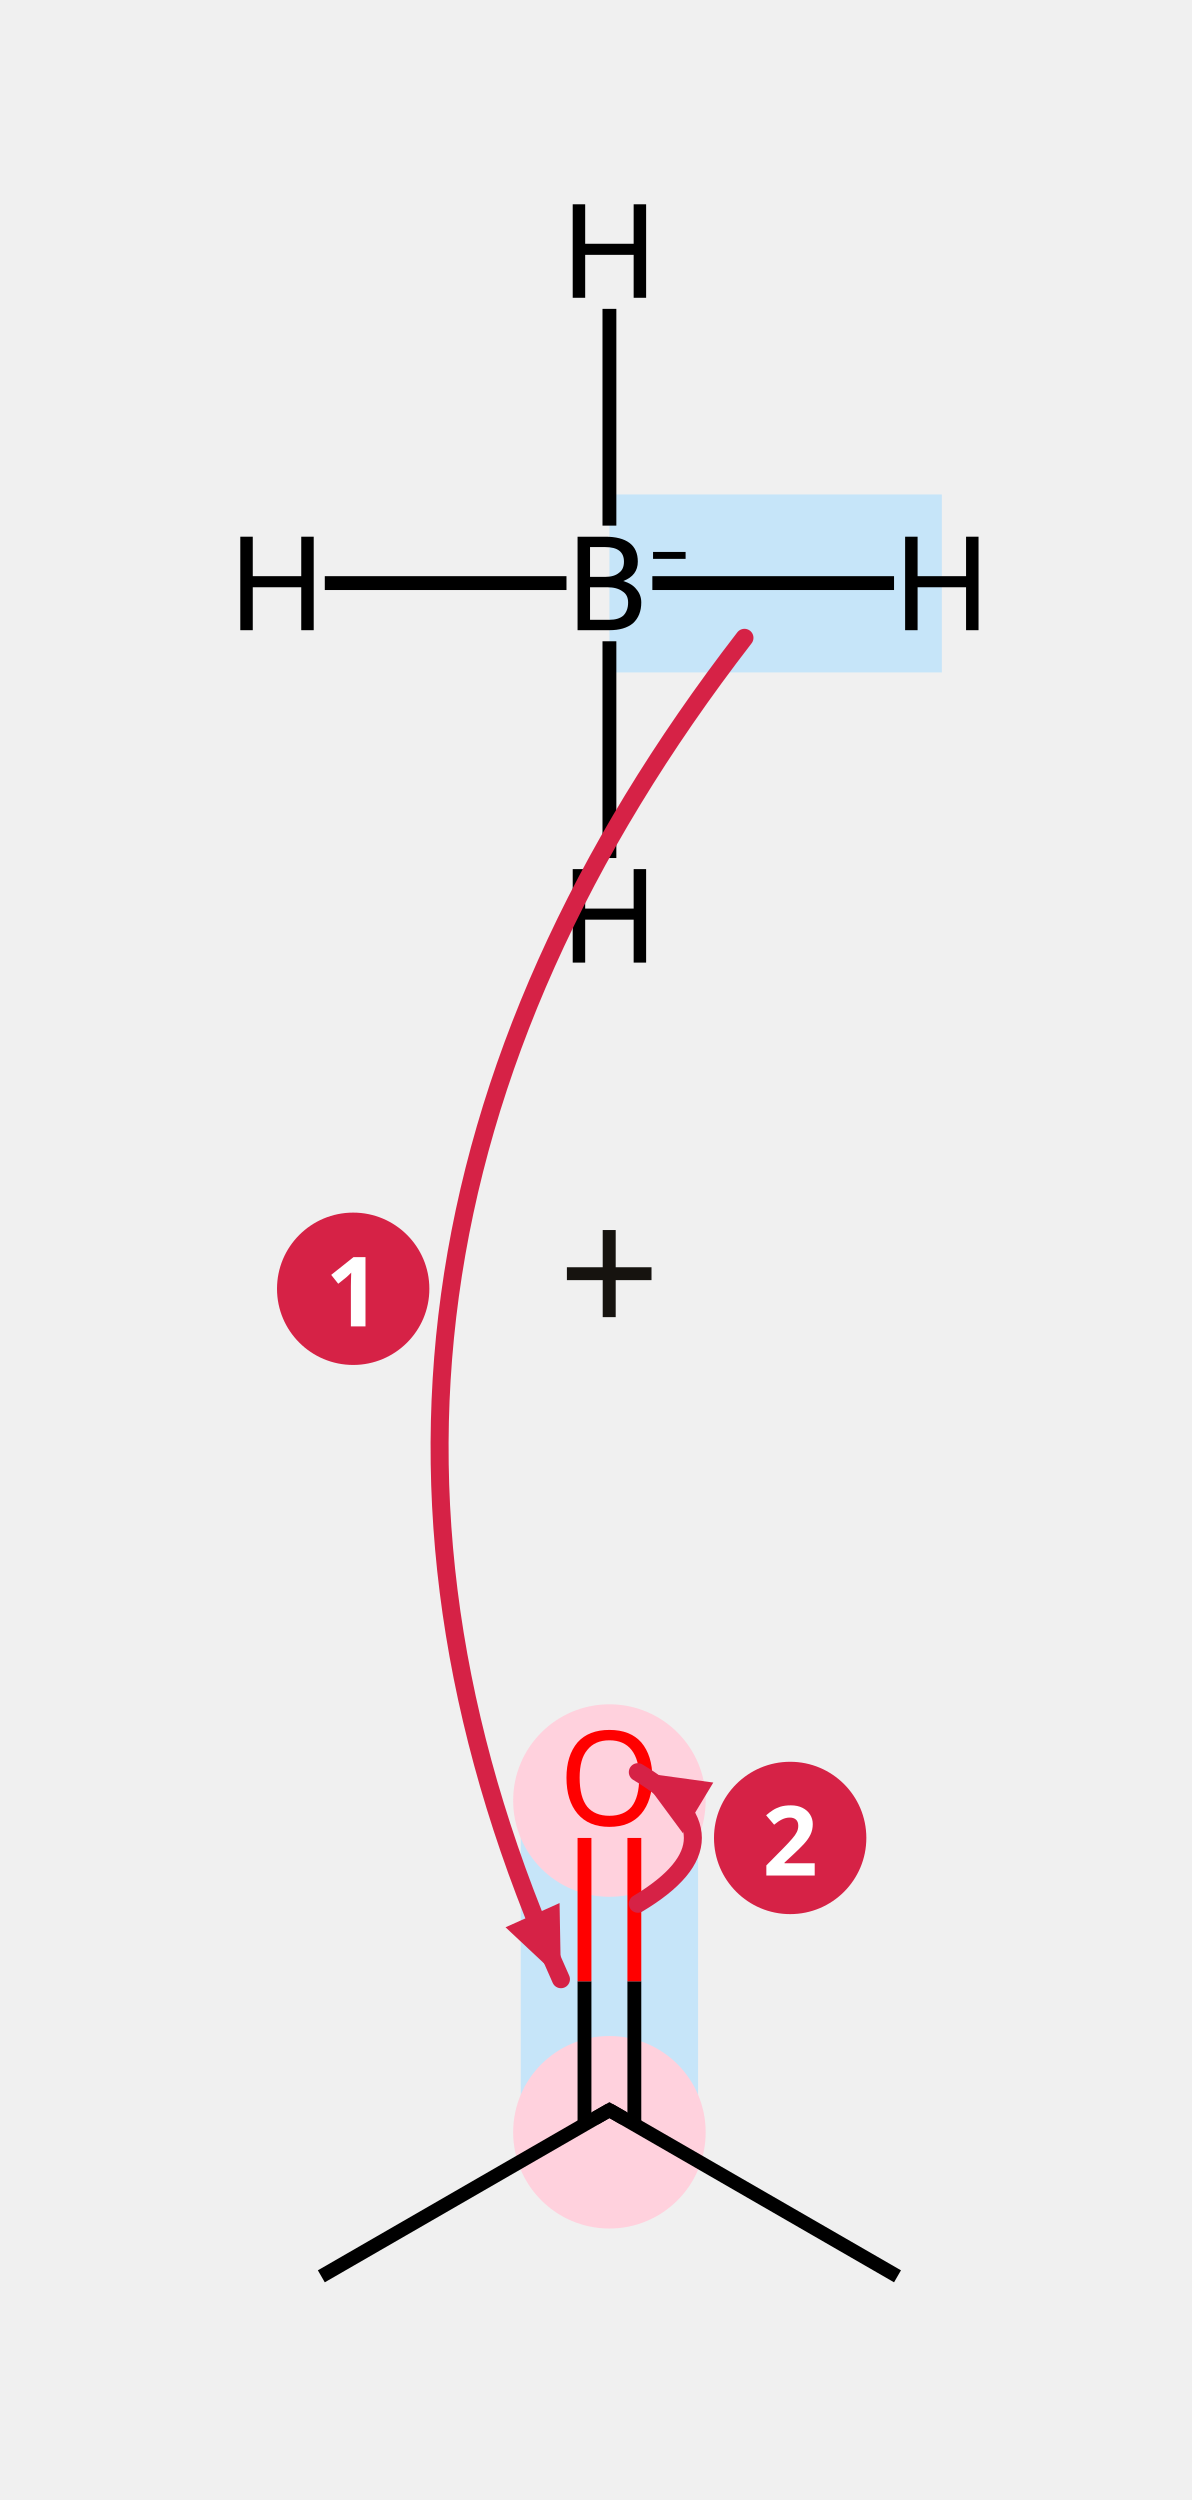
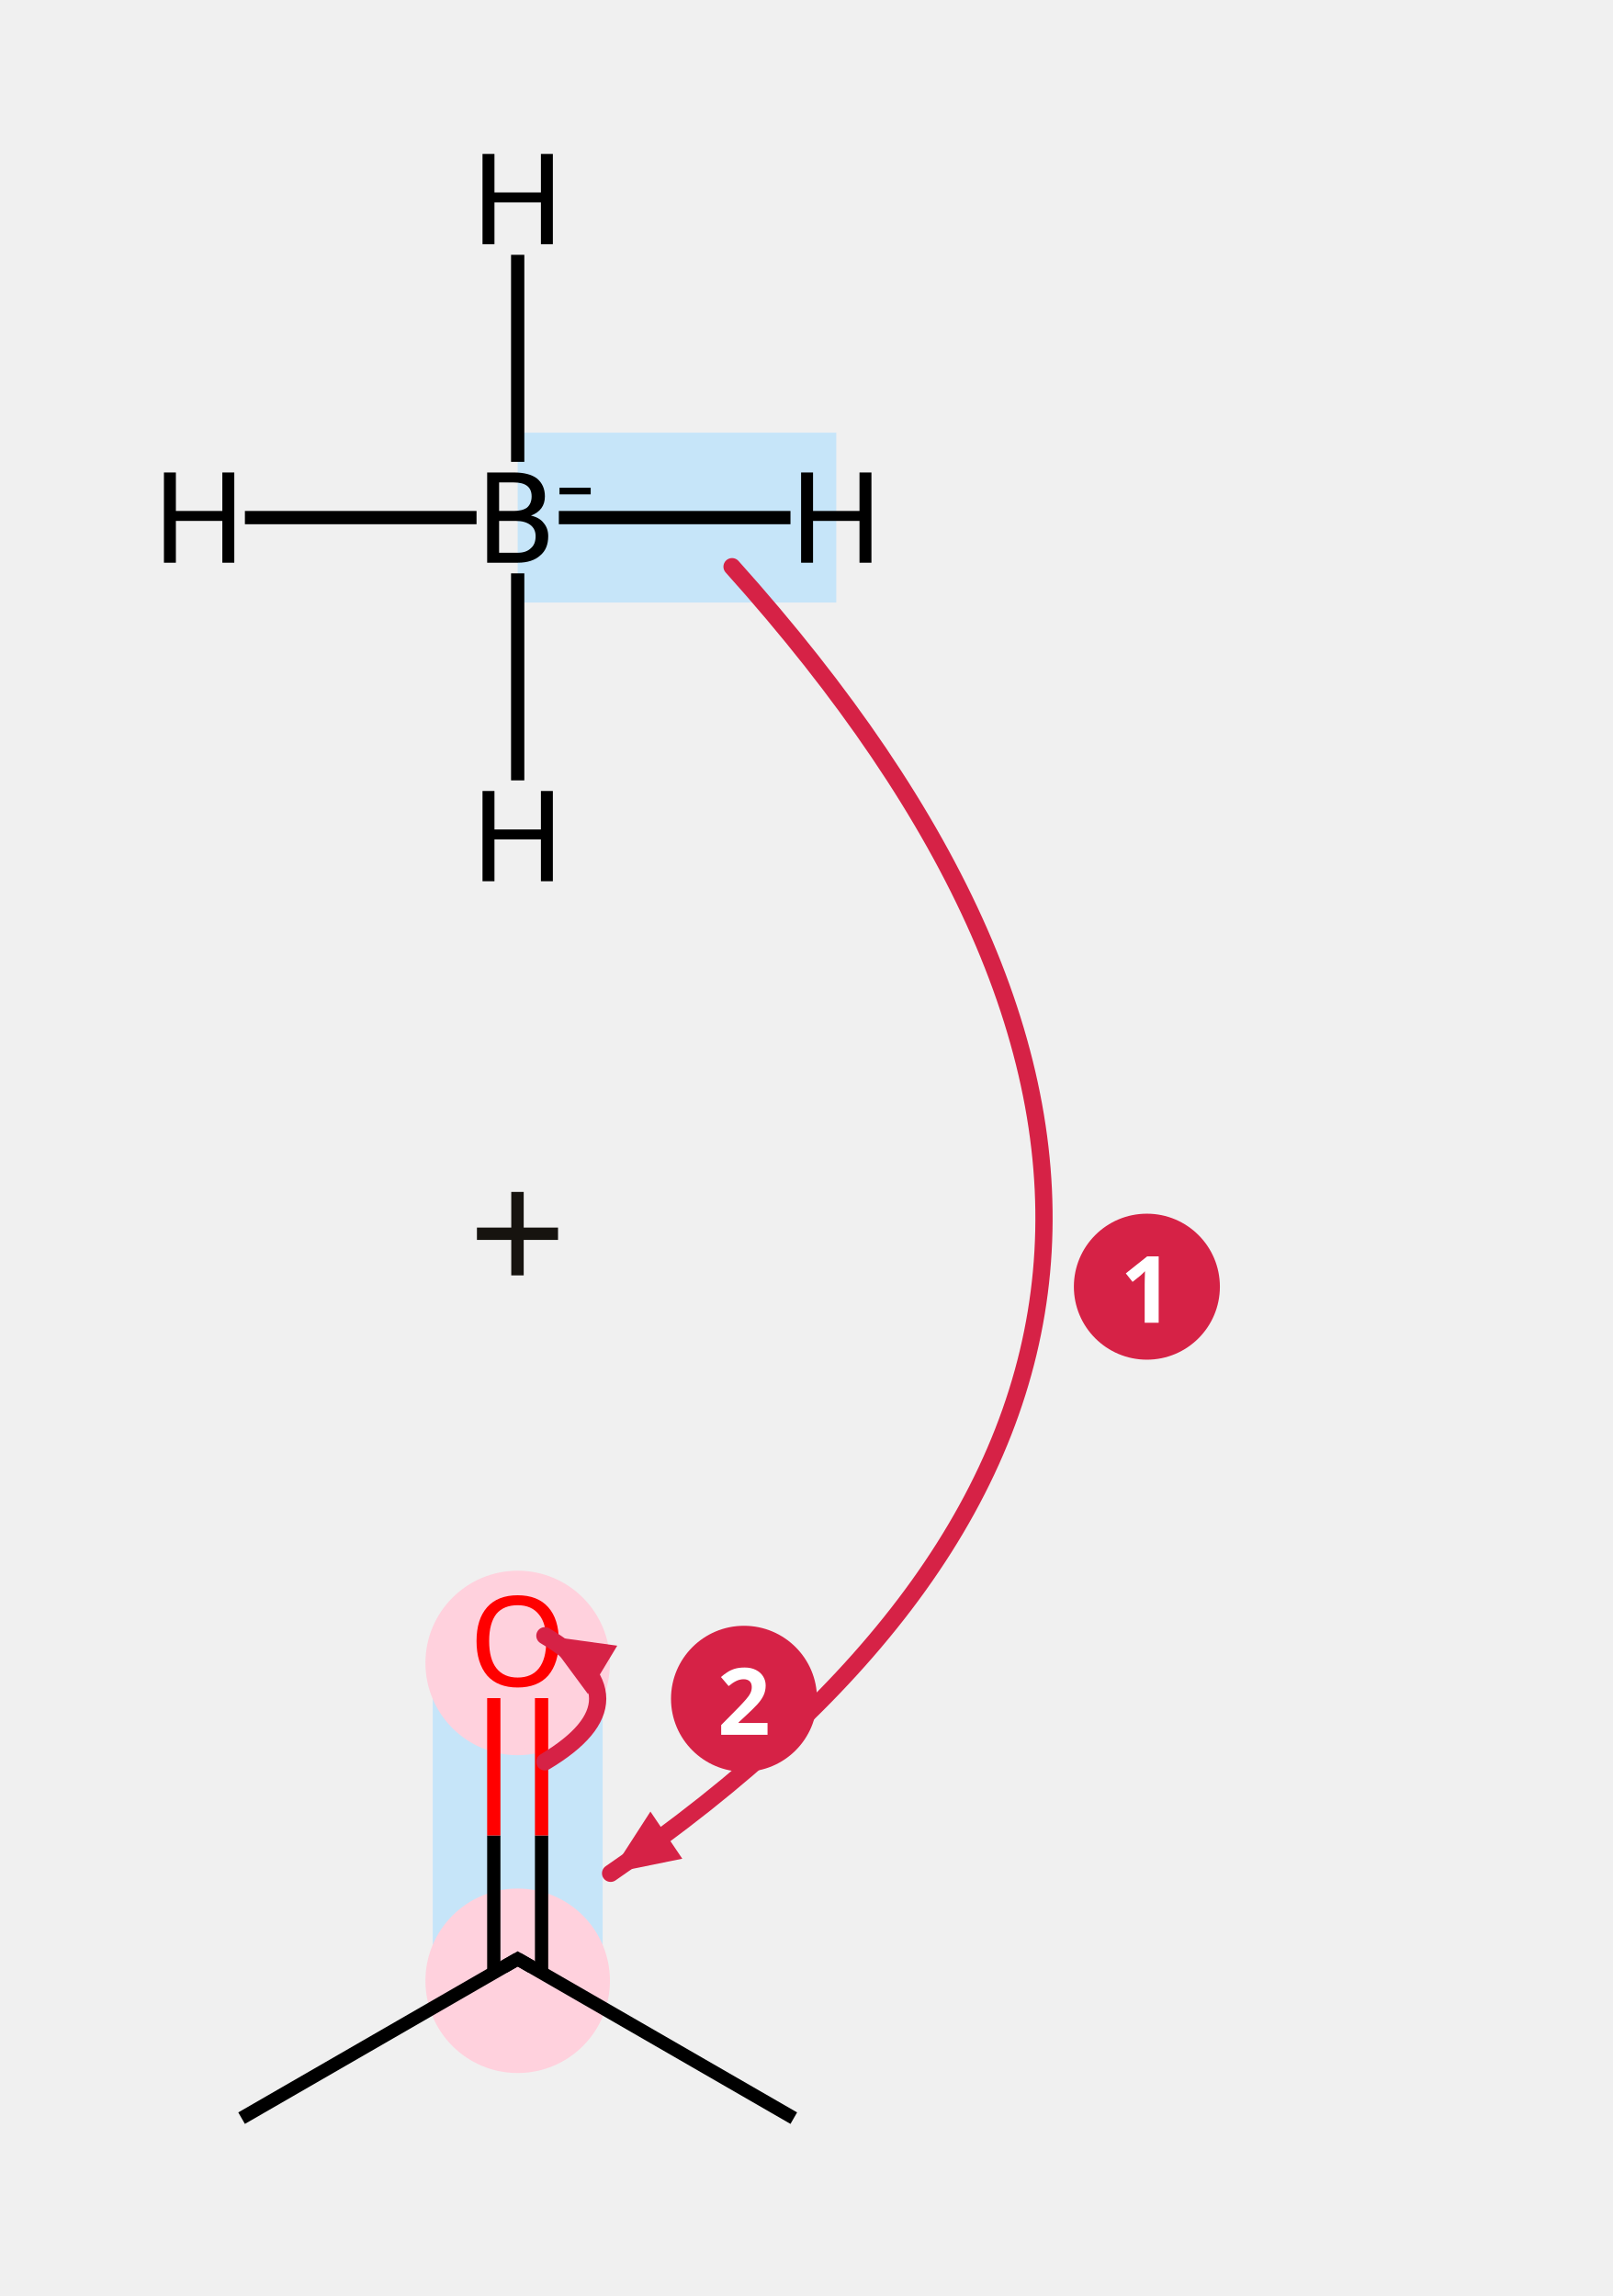
- <svg xmlns="http://www.w3.org/2000/svg" version="1.1" width="172px" height="361px" viewBox="27 18 172 361">
-   <g transform="translate(0, 0)">
-     <path class="bond-0 atom-0 atom-1" d="M 115.0,89.4 L 163.0,89.4 L 163.0,115.1 L 115.0,115.1 Z" style="fill:#C6E5F9;fill-rule:evenodd;fill-opacity:1;stroke:#C6E5F9;stroke-width:0.0px;stroke-linecap:butt;stroke-linejoin:miter;stroke-miterlimit:10;stroke-opacity:1;" />
-     <path class="bond-0 atom-0 atom-1" d="M 156.1,102.2 L 121.2,102.2" style="fill:none;fill-rule:evenodd;stroke:#000000;stroke-width:2.0px;stroke-linecap:butt;stroke-linejoin:miter;stroke-opacity:1" />
-     <path class="bond-1 atom-1 atom-2" d="M 108.8,102.2 L 73.9,102.2" style="fill:none;fill-rule:evenodd;stroke:#000000;stroke-width:2.0px;stroke-linecap:butt;stroke-linejoin:miter;stroke-opacity:1" />
-     <path class="bond-2 atom-1 atom-3" d="M 115.0,93.9 L 115.0,62.6" style="fill:none;fill-rule:evenodd;stroke:#000000;stroke-width:2.0px;stroke-linecap:butt;stroke-linejoin:miter;stroke-opacity:1" />
-     <path class="bond-3 atom-1 atom-4" d="M 115.0,110.6 L 115.0,141.9" style="fill:none;fill-rule:evenodd;stroke:#000000;stroke-width:2.0px;stroke-linecap:butt;stroke-linejoin:miter;stroke-opacity:1" />
-     <path class="atom-0" d="M 157.7 95.5 L 159.5 95.5 L 159.5 101.2 L 166.5 101.2 L 166.5 95.5 L 168.3 95.5 L 168.3 109.0 L 166.5 109.0 L 166.5 102.8 L 159.5 102.8 L 159.5 109.0 L 157.7 109.0 L 157.7 95.5 " fill="#000000" />
-     <path class="atom-1" d="M 117.0 101.9 Q 118.3 102.3, 118.9 103.1 Q 119.6 103.9, 119.6 105.0 Q 119.6 106.9, 118.4 108.0 Q 117.2 109.0, 115.0 109.0 L 110.4 109.0 L 110.4 95.5 L 114.4 95.5 Q 116.7 95.5, 117.9 96.4 Q 119.1 97.3, 119.1 99.1 Q 119.1 101.1, 117.0 101.9 M 112.2 97.0 L 112.2 101.3 L 114.4 101.3 Q 115.7 101.3, 116.4 100.7 Q 117.1 100.2, 117.1 99.1 Q 117.1 97.0, 114.4 97.0 L 112.2 97.0 M 115.0 107.5 Q 116.3 107.5, 117.0 106.9 Q 117.7 106.2, 117.7 105.0 Q 117.7 103.9, 116.9 103.4 Q 116.1 102.8, 114.7 102.8 L 112.2 102.8 L 112.2 107.5 L 115.0 107.5 " fill="#000000" />
-     <path class="atom-1" d="M 121.3 97.7 L 126.0 97.7 L 126.0 98.7 L 121.3 98.7 L 121.3 97.7 " fill="#000000" />
-     <path class="atom-2" d="M 61.7 95.5 L 63.5 95.5 L 63.5 101.2 L 70.5 101.2 L 70.5 95.5 L 72.3 95.5 L 72.3 109.0 L 70.5 109.0 L 70.5 102.8 L 63.5 102.8 L 63.5 109.0 L 61.7 109.0 L 61.7 95.5 " fill="#000000" />
-     <path class="atom-3" d="M 109.7 47.5 L 111.5 47.5 L 111.5 53.2 L 118.5 53.2 L 118.5 47.5 L 120.3 47.5 L 120.3 61.0 L 118.5 61.0 L 118.5 54.8 L 111.5 54.8 L 111.5 61.0 L 109.7 61.0 L 109.7 47.5 " fill="#000000" />
-     <path class="atom-4" d="M 109.7 143.5 L 111.5 143.5 L 111.5 149.2 L 118.5 149.2 L 118.5 143.5 L 120.3 143.5 L 120.3 157.0 L 118.5 157.0 L 118.5 150.8 L 111.5 150.8 L 111.5 157.0 L 109.7 157.0 L 109.7 143.5 " fill="#000000" />
+ <svg xmlns="http://www.w3.org/2000/svg" version="1.1" width="243px" height="346px" viewBox="0 0 243 346">
+   <g transform="translate(-42.0, -32.0)">
+     <path class="bond-0 atom-0 atom-1" d="M 120.0,97.2 L 168.0,97.2 L 168.0,122.8 L 120.0,122.8 Z" style="fill:#C6E5F9;fill-rule:evenodd;fill-opacity:1;stroke:#C6E5F9;stroke-width:0.0px;stroke-linecap:butt;stroke-linejoin:miter;stroke-miterlimit:10;stroke-opacity:1;" />
+     <path class="bond-0 atom-0 atom-1" d="M 161.1,110.0 L 126.2,110.0" style="fill:none;fill-rule:evenodd;stroke:#000000;stroke-width:2.0px;stroke-linecap:butt;stroke-linejoin:miter;stroke-opacity:1" />
+     <path class="bond-1 atom-1 atom-2" d="M 113.8,110.0 L 78.9,110.0" style="fill:none;fill-rule:evenodd;stroke:#000000;stroke-width:2.0px;stroke-linecap:butt;stroke-linejoin:miter;stroke-opacity:1" />
+     <path class="bond-2 atom-1 atom-3" d="M 120.0,101.6 L 120.0,70.4" style="fill:none;fill-rule:evenodd;stroke:#000000;stroke-width:2.0px;stroke-linecap:butt;stroke-linejoin:miter;stroke-opacity:1" />
+     <path class="bond-3 atom-1 atom-4" d="M 120.0,118.4 L 120.0,149.6" style="fill:none;fill-rule:evenodd;stroke:#000000;stroke-width:2.0px;stroke-linecap:butt;stroke-linejoin:miter;stroke-opacity:1" />
+     <path class="atom-0" d="M 162.7 103.2 L 164.5 103.2 L 164.5 109.0 L 171.5 109.0 L 171.5 103.2 L 173.3 103.2 L 173.3 116.8 L 171.5 116.8 L 171.5 110.5 L 164.5 110.5 L 164.5 116.8 L 162.7 116.8 L 162.7 103.2 " fill="#000000" />
+     <path class="atom-1" d="M 122.0 109.7 Q 123.3 110.0, 123.9 110.8 Q 124.6 111.6, 124.6 112.8 Q 124.6 114.7, 123.4 115.7 Q 122.2 116.8, 120.0 116.8 L 115.4 116.8 L 115.4 103.2 L 119.4 103.2 Q 121.7 103.2, 122.9 104.1 Q 124.1 105.1, 124.1 106.8 Q 124.1 108.9, 122.0 109.7 M 117.2 104.7 L 117.2 109.0 L 119.4 109.0 Q 120.7 109.0, 121.4 108.5 Q 122.1 107.9, 122.1 106.8 Q 122.1 104.7, 119.4 104.7 L 117.2 104.7 M 120.0 115.3 Q 121.3 115.3, 122.0 114.6 Q 122.7 114.0, 122.7 112.8 Q 122.7 111.7, 121.9 111.1 Q 121.1 110.5, 119.7 110.5 L 117.2 110.5 L 117.2 115.3 L 120.0 115.3 " fill="#000000" />
+     <path class="atom-1" d="M 126.3 105.5 L 131.0 105.5 L 131.0 106.5 L 126.3 106.5 L 126.3 105.5 " fill="#000000" />
+     <path class="atom-2" d="M 66.7 103.2 L 68.5 103.2 L 68.5 109.0 L 75.5 109.0 L 75.5 103.2 L 77.3 103.2 L 77.3 116.8 L 75.5 116.8 L 75.5 110.5 L 68.5 110.5 L 68.5 116.8 L 66.7 116.8 L 66.7 103.2 " fill="#000000" />
+     <path class="atom-3" d="M 114.7 55.2 L 116.5 55.2 L 116.5 61.0 L 123.5 61.0 L 123.5 55.2 L 125.3 55.2 L 125.3 68.8 L 123.5 68.8 L 123.5 62.5 L 116.5 62.5 L 116.5 68.8 L 114.7 68.8 L 114.7 55.2 " fill="#000000" />
+     <path class="atom-4" d="M 114.7 151.2 L 116.5 151.2 L 116.5 157.0 L 123.5 157.0 L 123.5 151.2 L 125.3 151.2 L 125.3 164.8 L 123.5 164.8 L 123.5 158.5 L 116.5 158.5 L 116.5 164.8 L 114.7 164.8 L 114.7 151.2 " fill="#000000" />
  </g>
-   <g transform="translate(0, 205)">
-     <path class="bond-1 atom-1 atom-2" d="M 102.2,69.7 L 127.8,69.7 L 127.8,117.7 L 102.2,117.7 Z" style="fill:#C6E5F9;fill-rule:evenodd;fill-opacity:1;stroke:#C6E5F9;stroke-width:0.0px;stroke-linecap:butt;stroke-linejoin:miter;stroke-miterlimit:10;stroke-opacity:1;" />
-     <ellipse cx="115.0" cy="120.9" rx="13.4" ry="13.4" class="atom-1" style="fill:#FFD1DD;fill-rule:evenodd;stroke:#FFD1DD;stroke-width:1.0px;stroke-linecap:butt;stroke-linejoin:miter;stroke-opacity:1" />
-     <ellipse cx="115.0" cy="73.0" rx="13.4" ry="13.4" class="atom-2" style="fill:#FFD1DD;fill-rule:evenodd;stroke:#FFD1DD;stroke-width:1.0px;stroke-linecap:butt;stroke-linejoin:miter;stroke-opacity:1" />
-     <path class="bond-0 atom-0 atom-1" d="M 73.4,141.7 L 115.0,117.7" style="fill:none;fill-rule:evenodd;stroke:#000000;stroke-width:2.0px;stroke-linecap:butt;stroke-linejoin:miter;stroke-opacity:1" />
-     <path class="bond-1 atom-1 atom-2" d="M 118.6,119.8 L 118.6,99.1" style="fill:none;fill-rule:evenodd;stroke:#000000;stroke-width:2.0px;stroke-linecap:butt;stroke-linejoin:miter;stroke-opacity:1" />
-     <path class="bond-1 atom-1 atom-2" d="M 118.6,99.1 L 118.6,78.4" style="fill:none;fill-rule:evenodd;stroke:#FF0000;stroke-width:2.0px;stroke-linecap:butt;stroke-linejoin:miter;stroke-opacity:1" />
-     <path class="bond-1 atom-1 atom-2" d="M 111.4,119.8 L 111.4,99.1" style="fill:none;fill-rule:evenodd;stroke:#000000;stroke-width:2.0px;stroke-linecap:butt;stroke-linejoin:miter;stroke-opacity:1" />
-     <path class="bond-1 atom-1 atom-2" d="M 111.4,99.1 L 111.4,78.4" style="fill:none;fill-rule:evenodd;stroke:#FF0000;stroke-width:2.0px;stroke-linecap:butt;stroke-linejoin:miter;stroke-opacity:1" />
-     <path class="bond-2 atom-1 atom-3" d="M 115.0,117.7 L 156.6,141.7" style="fill:none;fill-rule:evenodd;stroke:#000000;stroke-width:2.0px;stroke-linecap:butt;stroke-linejoin:miter;stroke-opacity:1" />
-     <path d="M 112.9,118.9 L 115.0,117.7 L 117.1,118.9" style="fill:none;stroke:#000000;stroke-width:2.0px;stroke-linecap:butt;stroke-linejoin:miter;stroke-miterlimit:10;stroke-opacity:1;" />
-     <path class="atom-2" d="M 108.8 69.7 Q 108.8 66.5, 110.4 64.6 Q 112.0 62.8, 115.0 62.8 Q 118.0 62.8, 119.6 64.6 Q 121.2 66.5, 121.2 69.7 Q 121.2 73.0, 119.6 74.9 Q 118.0 76.8, 115.0 76.8 Q 112.0 76.8, 110.4 74.9 Q 108.8 73.0, 108.8 69.7 M 115.0 75.2 Q 117.1 75.2, 118.2 73.9 Q 119.3 72.5, 119.3 69.7 Q 119.3 67.1, 118.2 65.7 Q 117.1 64.3, 115.0 64.3 Q 112.9 64.3, 111.8 65.7 Q 110.7 67.0, 110.7 69.7 Q 110.7 72.5, 111.8 73.9 Q 112.9 75.2, 115.0 75.2 " fill="#FF0000" />
+   <g transform="translate(-42.0, 169.8)">
+     <path class="bond-1 atom-1 atom-2" d="M 107.2,77.4 L 132.8,77.4 L 132.8,125.4 L 107.2,125.4 Z" style="fill:#C6E5F9;fill-rule:evenodd;fill-opacity:1;stroke:#C6E5F9;stroke-width:0.0px;stroke-linecap:butt;stroke-linejoin:miter;stroke-miterlimit:10;stroke-opacity:1;" />
+     <ellipse cx="120.0" cy="128.7" rx="13.4" ry="13.4" class="atom-1" style="fill:#FFD1DD;fill-rule:evenodd;stroke:#FFD1DD;stroke-width:1.0px;stroke-linecap:butt;stroke-linejoin:miter;stroke-opacity:1" />
+     <ellipse cx="120.0" cy="80.8" rx="13.4" ry="13.4" class="atom-2" style="fill:#FFD1DD;fill-rule:evenodd;stroke:#FFD1DD;stroke-width:1.0px;stroke-linecap:butt;stroke-linejoin:miter;stroke-opacity:1" />
+     <path class="bond-0 atom-0 atom-1" d="M 78.4,149.4 L 120.0,125.4" style="fill:none;fill-rule:evenodd;stroke:#000000;stroke-width:2.0px;stroke-linecap:butt;stroke-linejoin:miter;stroke-opacity:1" />
+     <path class="bond-1 atom-1 atom-2" d="M 123.6,127.5 L 123.6,106.8" style="fill:none;fill-rule:evenodd;stroke:#000000;stroke-width:2.0px;stroke-linecap:butt;stroke-linejoin:miter;stroke-opacity:1" />
+     <path class="bond-1 atom-1 atom-2" d="M 123.6,106.8 L 123.6,86.1" style="fill:none;fill-rule:evenodd;stroke:#FF0000;stroke-width:2.0px;stroke-linecap:butt;stroke-linejoin:miter;stroke-opacity:1" />
+     <path class="bond-1 atom-1 atom-2" d="M 116.4,127.5 L 116.4,106.8" style="fill:none;fill-rule:evenodd;stroke:#000000;stroke-width:2.0px;stroke-linecap:butt;stroke-linejoin:miter;stroke-opacity:1" />
+     <path class="bond-1 atom-1 atom-2" d="M 116.4,106.8 L 116.4,86.1" style="fill:none;fill-rule:evenodd;stroke:#FF0000;stroke-width:2.0px;stroke-linecap:butt;stroke-linejoin:miter;stroke-opacity:1" />
+     <path class="bond-2 atom-1 atom-3" d="M 120.0,125.4 L 161.6,149.4" style="fill:none;fill-rule:evenodd;stroke:#000000;stroke-width:2.0px;stroke-linecap:butt;stroke-linejoin:miter;stroke-opacity:1" />
+     <path d="M 117.9,126.6 L 120.0,125.4 L 122.1,126.6" style="fill:none;stroke:#000000;stroke-width:2.0px;stroke-linecap:butt;stroke-linejoin:miter;stroke-miterlimit:10;stroke-opacity:1;" />
+     <path class="atom-2" d="M 113.8 77.5 Q 113.8 74.2, 115.4 72.4 Q 117.0 70.6, 120.0 70.6 Q 123.0 70.6, 124.6 72.4 Q 126.2 74.2, 126.2 77.5 Q 126.2 80.8, 124.6 82.7 Q 123.0 84.5, 120.0 84.5 Q 117.0 84.5, 115.4 82.7 Q 113.8 80.8, 113.8 77.5 M 120.0 83.0 Q 122.1 83.0, 123.2 81.6 Q 124.3 80.2, 124.3 77.5 Q 124.3 74.8, 123.2 73.5 Q 122.1 72.1, 120.0 72.1 Q 117.9 72.1, 116.8 73.4 Q 115.7 74.8, 115.7 77.5 Q 115.7 80.2, 116.8 81.6 Q 117.9 83.0, 120.0 83.0 " fill="#FF0000" />
  </g>
-   <text x="115" y="201" text-anchor="middle" dominant-baseline="central" font-family="Karla, sans-serif" font-size="26" fill="#16130F">+</text>
-   <path d="M 134.5,110.1 Q 62.7,203.1 108.0,303.8" fill="none" stroke="#D62246" stroke-width="2.6" stroke-linecap="round" />
-   <polygon points="108.0,303.8 100.0,296.3 107.8,292.8" fill="#D62246" />
-   <circle cx="78.0" cy="204.1" r="11" fill="#D62246" />
-   <text x="78.0" y="204.1" text-anchor="middle" dominant-baseline="central" font-family="Karla, sans-serif" font-size="14" font-weight="700" fill="#FFFFFF">1</text>
-   <path d="M 119.1,292.9 Q 135.0,283.4 119.1,273.9" fill="none" stroke="#D62246" stroke-width="2.6" stroke-linecap="round" />
-   <polygon points="119.1,273.9 130.0,275.4 125.6,282.7" fill="#D62246" />
-   <circle cx="141.1" cy="283.4" r="11" fill="#D62246" />
-   <text x="141.1" y="283.4" text-anchor="middle" dominant-baseline="central" font-family="Karla, sans-serif" font-size="14" font-weight="700" fill="#FFFFFF">2</text>
+   <text x="78.0" y="185.0" text-anchor="middle" dominant-baseline="central" font-family="Karla, sans-serif" font-size="26" fill="#16130F">+</text>
+   <path d="M 110.3,85.4 Q 212.7,199.5 92.0,282.3" fill="none" stroke="#D62246" stroke-width="2.6" stroke-linecap="round" />
+   <polygon points="92.0,282.3 98.0,273.0 102.8,280.1" fill="#D62246" />
+   <circle cx="172.8" cy="193.9" r="11" fill="#D62246" />
+   <text x="172.8" y="193.9" text-anchor="middle" dominant-baseline="central" font-family="Karla, sans-serif" font-size="14" font-weight="700" fill="#FFFFFF">1</text>
+   <path d="M 82.1,265.5 Q 98.0,256.0 82.1,246.5" fill="none" stroke="#D62246" stroke-width="2.6" stroke-linecap="round" />
+   <polygon points="82.1,246.5 93.0,248.0 88.6,255.3" fill="#D62246" />
+   <circle cx="112.1" cy="256.0" r="11" fill="#D62246" />
+   <text x="112.1" y="256.0" text-anchor="middle" dominant-baseline="central" font-family="Karla, sans-serif" font-size="14" font-weight="700" fill="#FFFFFF">2</text>
</svg>
